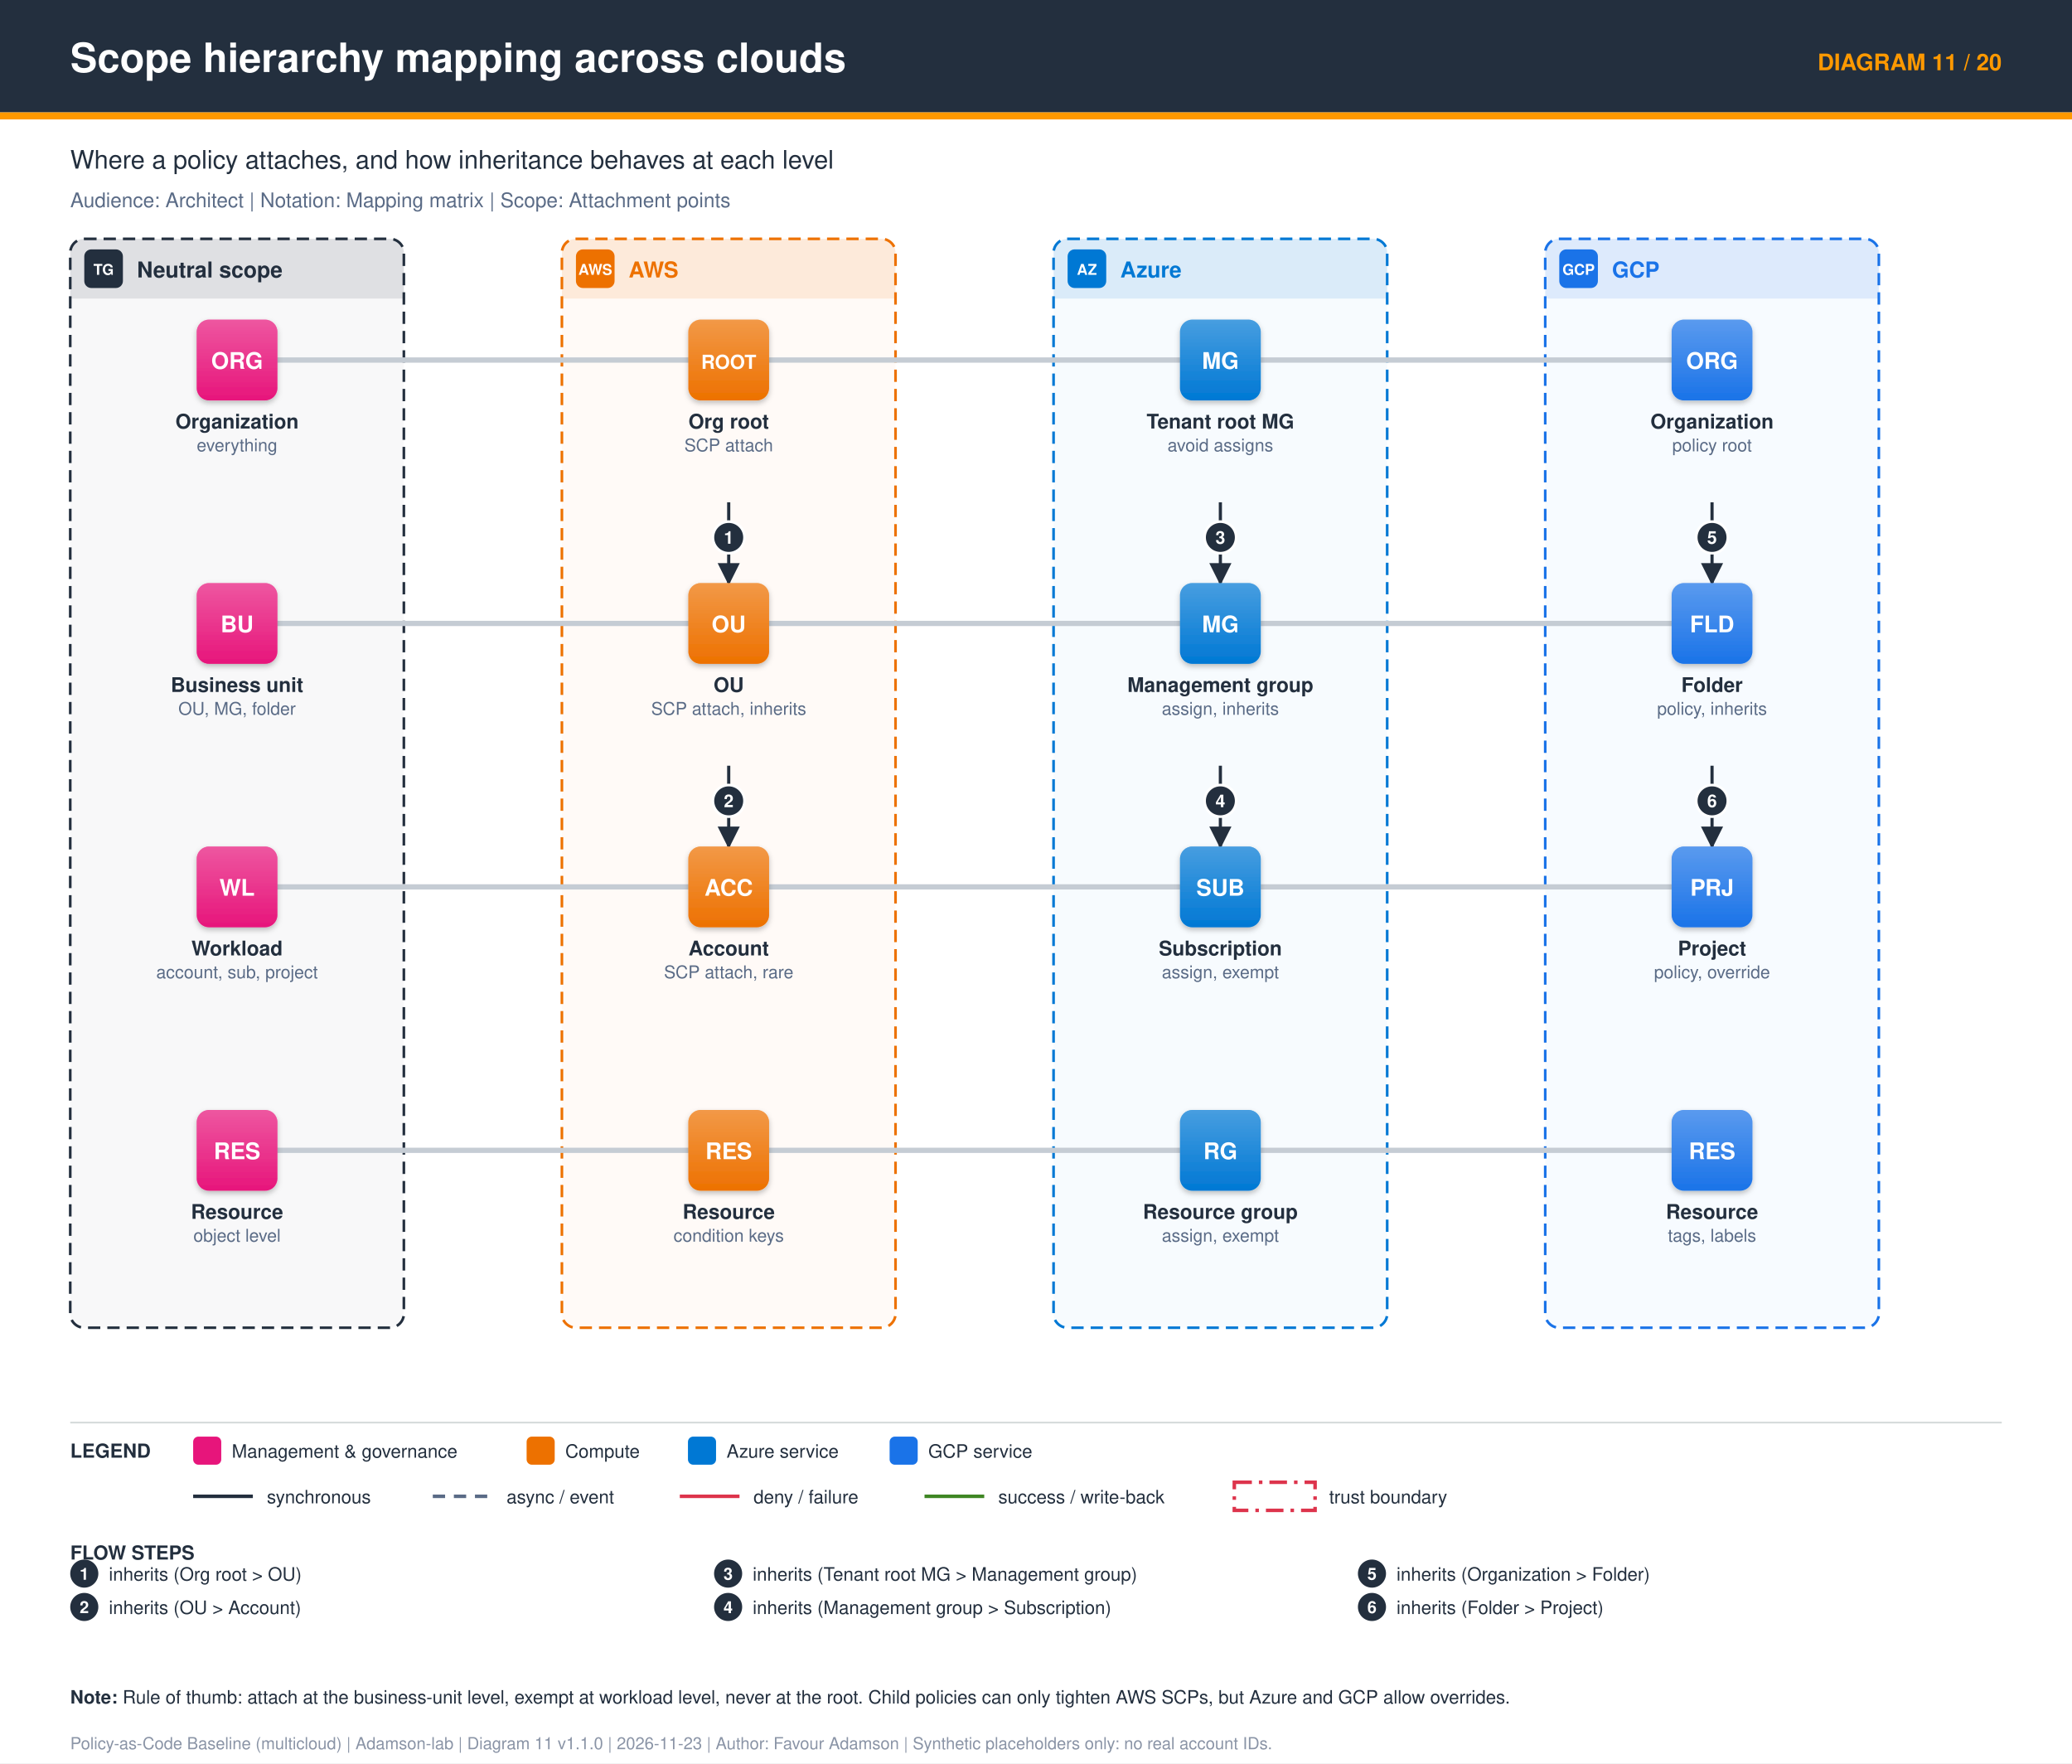
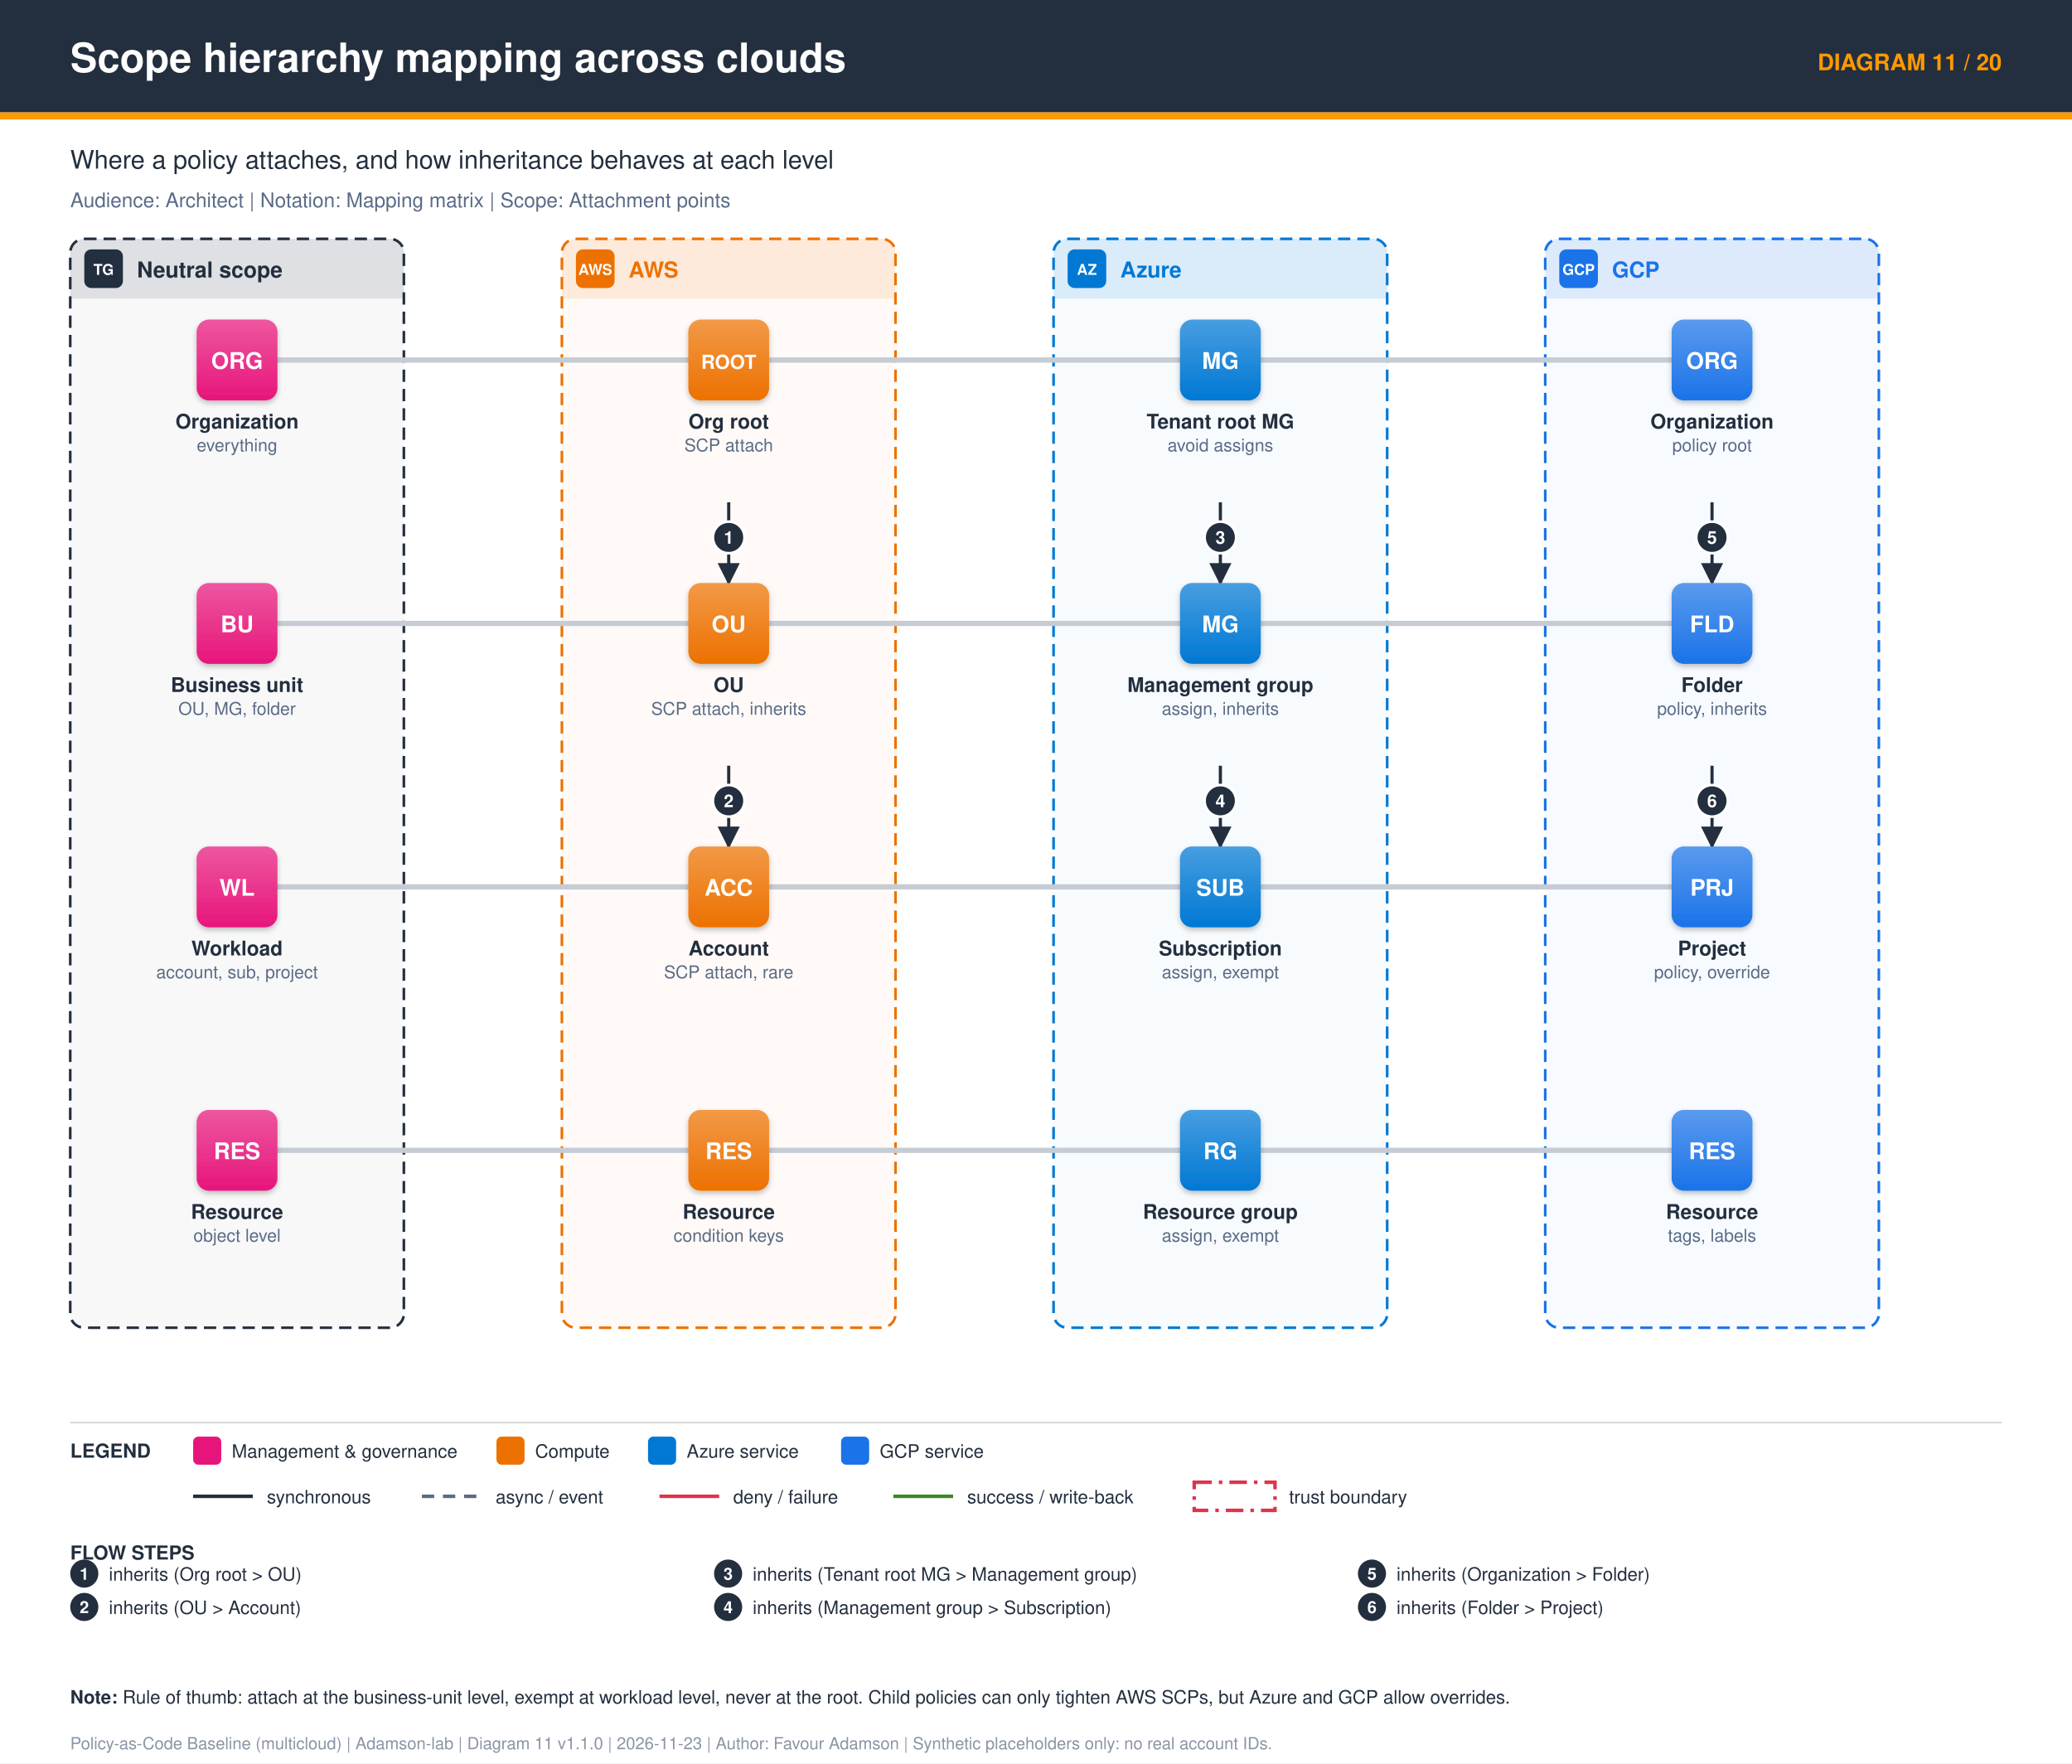
<svg xmlns="http://www.w3.org/2000/svg" viewBox="0 0 1180 1004" width="1180" height="1004" font-family="'Amazon Ember','Segoe UI',Helvetica,Arial,sans-serif">
  <defs>
    <linearGradient id="sheen" x1="0" y1="0" x2="0" y2="1">
      <stop offset="0" stop-color="#fff" stop-opacity=".28" />
      <stop offset="1" stop-color="#fff" stop-opacity="0" />
    </linearGradient>
    <filter id="sh" x="-10%" y="-10%" width="120%" height="130%">
      <feDropShadow dx="0" dy="1.5" stdDeviation="1.6" flood-opacity=".25" />
    </filter>
    <marker id="m0" viewBox="0 0 10 10" refX="9" refY="5" markerWidth="7" markerHeight="7" orient="auto">
      <path d="M0,0 L10,5 L0,10 z" fill="#232F3E" />
    </marker>
    <marker id="m1" viewBox="0 0 10 10" refX="9" refY="5" markerWidth="7" markerHeight="7" orient="auto">
      <path d="M0,0 L10,5 L0,10 z" fill="#5A6B86" />
    </marker>
    <marker id="m2" viewBox="0 0 10 10" refX="9" refY="5" markerWidth="7" markerHeight="7" orient="auto">
      <path d="M0,0 L10,5 L0,10 z" fill="#DD344C" />
    </marker>
    <marker id="m3" viewBox="0 0 10 10" refX="9" refY="5" markerWidth="7" markerHeight="7" orient="auto">
      <path d="M0,0 L10,5 L0,10 z" fill="#3F8624" />
    </marker>
  </defs>
  <rect width="1180" height="1004" fill="#fff" />
  <rect width="1180" height="64" fill="#232F3E" />
  <rect y="64" width="1180" height="4" fill="#FF9900" />
  <text x="40" y="41" fill="#fff" font-size="23" font-weight="700">Scope hierarchy mapping across clouds</text>
  <text x="1140" y="40" fill="#FF9900" font-size="13" font-weight="700" text-anchor="end">DIAGRAM 11 / 20</text>
  <text x="40" y="96" fill="#232F3E" font-size="14.5">Where a policy attaches, and how inheritance behaves at each level</text>
  <text x="40" y="118" fill="#5A6B86" font-size="11.5">Audience: Architect  |  Notation: Mapping matrix  |  Scope: Attachment points</text>
  <clipPath id="gc0">
    <rect x="40" y="136" width="190" height="620" rx="8" />
  </clipPath>
  <rect x="40" y="136" width="190" height="620" rx="8" fill="#232F3E" fill-opacity=".035" />
  <rect x="40" y="136" width="190" height="34" fill="#232F3E" fill-opacity=".12" clip-path="url(#gc0)" />
  <rect x="48" y="142" width="22" height="22" rx="4" fill="#232F3E" />
  <text x="59" y="156.5" fill="#fff" font-size="8.5" font-weight="700" text-anchor="middle">TG</text>
  <text x="78" y="158" fill="#232F3E" font-size="12.5" font-weight="700">Neutral scope</text>
  <rect x="40" y="136" width="190" height="620" rx="8" fill="none" stroke="#232F3E" stroke-width="1.5" stroke-dasharray="7 4" />
  <clipPath id="gc1">
    <rect x="320" y="136" width="190" height="620" rx="8" />
  </clipPath>
  <rect x="320" y="136" width="190" height="620" rx="8" fill="#ED7100" fill-opacity=".035" />
  <rect x="320" y="136" width="190" height="34" fill="#ED7100" fill-opacity=".12" clip-path="url(#gc1)" />
  <rect x="328" y="142" width="22" height="22" rx="4" fill="#ED7100" />
  <text x="339" y="156.5" fill="#fff" font-size="8.5" font-weight="700" text-anchor="middle">AWS</text>
  <text x="358" y="158" fill="#ED7100" font-size="12.5" font-weight="700">AWS</text>
  <rect x="320" y="136" width="190" height="620" rx="8" fill="none" stroke="#ED7100" stroke-width="1.5" stroke-dasharray="7 4" />
  <clipPath id="gc2">
    <rect x="600" y="136" width="190" height="620" rx="8" />
  </clipPath>
  <rect x="600" y="136" width="190" height="620" rx="8" fill="#0078D4" fill-opacity=".035" />
  <rect x="600" y="136" width="190" height="34" fill="#0078D4" fill-opacity=".12" clip-path="url(#gc2)" />
  <rect x="608" y="142" width="22" height="22" rx="4" fill="#0078D4" />
  <text x="619" y="156.5" fill="#fff" font-size="8.5" font-weight="700" text-anchor="middle">AZ</text>
  <text x="638" y="158" fill="#0078D4" font-size="12.5" font-weight="700">Azure</text>
  <rect x="600" y="136" width="190" height="620" rx="8" fill="none" stroke="#0078D4" stroke-width="1.5" stroke-dasharray="7 4" />
  <clipPath id="gc3">
    <rect x="880" y="136" width="190" height="620" rx="8" />
  </clipPath>
  <rect x="880" y="136" width="190" height="620" rx="8" fill="#1A73E8" fill-opacity=".035" />
  <rect x="880" y="136" width="190" height="34" fill="#1A73E8" fill-opacity=".12" clip-path="url(#gc3)" />
  <rect x="888" y="142" width="22" height="22" rx="4" fill="#1A73E8" />
  <text x="899" y="156.5" fill="#fff" font-size="8.5" font-weight="700" text-anchor="middle">GCP</text>
  <text x="918" y="158" fill="#1A73E8" font-size="12.5" font-weight="700">GCP</text>
  <rect x="880" y="136" width="190" height="620" rx="8" fill="none" stroke="#1A73E8" stroke-width="1.5" stroke-dasharray="7 4" />
  <line x1="135" y1="205" x2="975" y2="205" stroke="#C5CCD4" stroke-width="3" stroke-linecap="round" />
  <line x1="135" y1="355" x2="975" y2="355" stroke="#C5CCD4" stroke-width="3" stroke-linecap="round" />
  <line x1="135" y1="505" x2="975" y2="505" stroke="#C5CCD4" stroke-width="3" stroke-linecap="round" />
  <line x1="135" y1="655" x2="975" y2="655" stroke="#C5CCD4" stroke-width="3" stroke-linecap="round" />
  <path d="M415.0,286.0 L415.0,332.0" fill="none" stroke="#232F3E" stroke-width="1.8" marker-end="url(#m0)" />
  <path d="M415.0,436.0 L415.0,482.0" fill="none" stroke="#232F3E" stroke-width="1.8" marker-end="url(#m0)" />
  <path d="M695.0,286.0 L695.0,332.0" fill="none" stroke="#232F3E" stroke-width="1.8" marker-end="url(#m0)" />
  <path d="M695.0,436.0 L695.0,482.0" fill="none" stroke="#232F3E" stroke-width="1.8" marker-end="url(#m0)" />
  <path d="M975.0,286.0 L975.0,332.0" fill="none" stroke="#232F3E" stroke-width="1.8" marker-end="url(#m0)" />
  <path d="M975.0,436.0 L975.0,482.0" fill="none" stroke="#232F3E" stroke-width="1.8" marker-end="url(#m0)" />
  <g filter="url(#sh)">
    <rect x="112.0" y="182" width="46" height="46" rx="7" fill="#E7157B" />
    <rect x="112.0" y="182" width="46" height="46" rx="7" fill="url(#sheen)" />
  </g>
  <text x="135.0" y="210.0" fill="#fff" font-size="13" font-weight="700" text-anchor="middle">ORG</text>
  <text x="135.0" y="244" fill="#232F3E" font-size="11.5" font-weight="600" text-anchor="middle">Organization</text>
  <text x="135.0" y="257" fill="#5A6B86" font-size="10" font-weight="400" text-anchor="middle">everything</text>
  <g filter="url(#sh)">
    <rect x="112.0" y="332" width="46" height="46" rx="7" fill="#E7157B" />
    <rect x="112.0" y="332" width="46" height="46" rx="7" fill="url(#sheen)" />
  </g>
  <text x="135.0" y="360.0" fill="#fff" font-size="13" font-weight="700" text-anchor="middle">BU</text>
  <text x="135.0" y="394" fill="#232F3E" font-size="11.5" font-weight="600" text-anchor="middle">Business unit</text>
  <text x="135.0" y="407" fill="#5A6B86" font-size="10" font-weight="400" text-anchor="middle">OU, MG, folder</text>
  <g filter="url(#sh)">
    <rect x="112.0" y="482" width="46" height="46" rx="7" fill="#E7157B" />
    <rect x="112.0" y="482" width="46" height="46" rx="7" fill="url(#sheen)" />
  </g>
  <text x="135.0" y="510.0" fill="#fff" font-size="13" font-weight="700" text-anchor="middle">WL</text>
  <text x="135.0" y="544" fill="#232F3E" font-size="11.5" font-weight="600" text-anchor="middle">Workload</text>
  <text x="135.0" y="557" fill="#5A6B86" font-size="10" font-weight="400" text-anchor="middle">account, sub, project</text>
  <g filter="url(#sh)">
    <rect x="112.0" y="632" width="46" height="46" rx="7" fill="#E7157B" />
    <rect x="112.0" y="632" width="46" height="46" rx="7" fill="url(#sheen)" />
  </g>
  <text x="135.0" y="660.0" fill="#fff" font-size="13" font-weight="700" text-anchor="middle">RES</text>
  <text x="135.0" y="694" fill="#232F3E" font-size="11.5" font-weight="600" text-anchor="middle">Resource</text>
  <text x="135.0" y="707" fill="#5A6B86" font-size="10" font-weight="400" text-anchor="middle">object level</text>
  <g filter="url(#sh)">
    <rect x="392.0" y="182" width="46" height="46" rx="7" fill="#ED7100" />
    <rect x="392.0" y="182" width="46" height="46" rx="7" fill="url(#sheen)" />
  </g>
  <text x="415.0" y="210.0" fill="#fff" font-size="11" font-weight="700" text-anchor="middle">ROOT</text>
  <text x="415.0" y="244" fill="#232F3E" font-size="11.5" font-weight="600" text-anchor="middle">Org root</text>
  <text x="415.0" y="257" fill="#5A6B86" font-size="10" font-weight="400" text-anchor="middle">SCP attach</text>
  <g filter="url(#sh)">
    <rect x="392.0" y="332" width="46" height="46" rx="7" fill="#ED7100" />
    <rect x="392.0" y="332" width="46" height="46" rx="7" fill="url(#sheen)" />
  </g>
  <text x="415.0" y="360.0" fill="#fff" font-size="13" font-weight="700" text-anchor="middle">OU</text>
  <text x="415.0" y="394" fill="#232F3E" font-size="11.5" font-weight="600" text-anchor="middle">OU</text>
  <text x="415.0" y="407" fill="#5A6B86" font-size="10" font-weight="400" text-anchor="middle">SCP attach, inherits</text>
  <g filter="url(#sh)">
    <rect x="392.0" y="482" width="46" height="46" rx="7" fill="#ED7100" />
    <rect x="392.0" y="482" width="46" height="46" rx="7" fill="url(#sheen)" />
  </g>
  <text x="415.0" y="510.0" fill="#fff" font-size="13" font-weight="700" text-anchor="middle">ACC</text>
  <text x="415.0" y="544" fill="#232F3E" font-size="11.5" font-weight="600" text-anchor="middle">Account</text>
  <text x="415.0" y="557" fill="#5A6B86" font-size="10" font-weight="400" text-anchor="middle">SCP attach, rare</text>
  <g filter="url(#sh)">
    <rect x="392.0" y="632" width="46" height="46" rx="7" fill="#ED7100" />
    <rect x="392.0" y="632" width="46" height="46" rx="7" fill="url(#sheen)" />
  </g>
  <text x="415.0" y="660.0" fill="#fff" font-size="13" font-weight="700" text-anchor="middle">RES</text>
  <text x="415.0" y="694" fill="#232F3E" font-size="11.5" font-weight="600" text-anchor="middle">Resource</text>
  <text x="415.0" y="707" fill="#5A6B86" font-size="10" font-weight="400" text-anchor="middle">condition keys</text>
  <g filter="url(#sh)">
    <rect x="672.0" y="182" width="46" height="46" rx="7" fill="#0078D4" />
    <rect x="672.0" y="182" width="46" height="46" rx="7" fill="url(#sheen)" />
  </g>
  <text x="695.0" y="210.0" fill="#fff" font-size="13" font-weight="700" text-anchor="middle">MG</text>
  <text x="695.0" y="244" fill="#232F3E" font-size="11.5" font-weight="600" text-anchor="middle">Tenant root MG</text>
  <text x="695.0" y="257" fill="#5A6B86" font-size="10" font-weight="400" text-anchor="middle">avoid assigns</text>
  <g filter="url(#sh)">
    <rect x="672.0" y="332" width="46" height="46" rx="7" fill="#0078D4" />
    <rect x="672.0" y="332" width="46" height="46" rx="7" fill="url(#sheen)" />
  </g>
  <text x="695.0" y="360.0" fill="#fff" font-size="13" font-weight="700" text-anchor="middle">MG</text>
  <text x="695.0" y="394" fill="#232F3E" font-size="11.5" font-weight="600" text-anchor="middle">Management group</text>
  <text x="695.0" y="407" fill="#5A6B86" font-size="10" font-weight="400" text-anchor="middle">assign, inherits</text>
  <g filter="url(#sh)">
    <rect x="672.0" y="482" width="46" height="46" rx="7" fill="#0078D4" />
    <rect x="672.0" y="482" width="46" height="46" rx="7" fill="url(#sheen)" />
  </g>
  <text x="695.0" y="510.0" fill="#fff" font-size="13" font-weight="700" text-anchor="middle">SUB</text>
  <text x="695.0" y="544" fill="#232F3E" font-size="11.5" font-weight="600" text-anchor="middle">Subscription</text>
  <text x="695.0" y="557" fill="#5A6B86" font-size="10" font-weight="400" text-anchor="middle">assign, exempt</text>
  <g filter="url(#sh)">
    <rect x="672.0" y="632" width="46" height="46" rx="7" fill="#0078D4" />
    <rect x="672.0" y="632" width="46" height="46" rx="7" fill="url(#sheen)" />
  </g>
  <text x="695.0" y="660.0" fill="#fff" font-size="13" font-weight="700" text-anchor="middle">RG</text>
  <text x="695.0" y="694" fill="#232F3E" font-size="11.5" font-weight="600" text-anchor="middle">Resource group</text>
  <text x="695.0" y="707" fill="#5A6B86" font-size="10" font-weight="400" text-anchor="middle">assign, exempt</text>
  <g filter="url(#sh)">
    <rect x="952.0" y="182" width="46" height="46" rx="7" fill="#1A73E8" />
    <rect x="952.0" y="182" width="46" height="46" rx="7" fill="url(#sheen)" />
  </g>
  <text x="975.0" y="210.0" fill="#fff" font-size="13" font-weight="700" text-anchor="middle">ORG</text>
  <text x="975.0" y="244" fill="#232F3E" font-size="11.5" font-weight="600" text-anchor="middle">Organization</text>
  <text x="975.0" y="257" fill="#5A6B86" font-size="10" font-weight="400" text-anchor="middle">policy root</text>
  <g filter="url(#sh)">
    <rect x="952.0" y="332" width="46" height="46" rx="7" fill="#1A73E8" />
    <rect x="952.0" y="332" width="46" height="46" rx="7" fill="url(#sheen)" />
  </g>
  <text x="975.0" y="360.0" fill="#fff" font-size="13" font-weight="700" text-anchor="middle">FLD</text>
  <text x="975.0" y="394" fill="#232F3E" font-size="11.5" font-weight="600" text-anchor="middle">Folder</text>
  <text x="975.0" y="407" fill="#5A6B86" font-size="10" font-weight="400" text-anchor="middle">policy, inherits</text>
  <g filter="url(#sh)">
    <rect x="952.0" y="482" width="46" height="46" rx="7" fill="#1A73E8" />
    <rect x="952.0" y="482" width="46" height="46" rx="7" fill="url(#sheen)" />
  </g>
  <text x="975.0" y="510.0" fill="#fff" font-size="13" font-weight="700" text-anchor="middle">PRJ</text>
  <text x="975.0" y="544" fill="#232F3E" font-size="11.5" font-weight="600" text-anchor="middle">Project</text>
  <text x="975.0" y="557" fill="#5A6B86" font-size="10" font-weight="400" text-anchor="middle">policy, override</text>
  <g filter="url(#sh)">
    <rect x="952.0" y="632" width="46" height="46" rx="7" fill="#1A73E8" />
    <rect x="952.0" y="632" width="46" height="46" rx="7" fill="url(#sheen)" />
  </g>
  <text x="975.0" y="660.0" fill="#fff" font-size="13" font-weight="700" text-anchor="middle">RES</text>
  <text x="975.0" y="694" fill="#232F3E" font-size="11.5" font-weight="600" text-anchor="middle">Resource</text>
  <text x="975.0" y="707" fill="#5A6B86" font-size="10" font-weight="400" text-anchor="middle">tags, labels</text>
  <circle cx="415.0" cy="306.0" r="9" fill="#232F3E" stroke="#fff" stroke-width="1.5" />
  <text x="415.0" y="309.6" fill="#fff" font-size="10" font-weight="700" text-anchor="middle">1</text>
  <circle cx="415.0" cy="456.0" r="9" fill="#232F3E" stroke="#fff" stroke-width="1.5" />
  <text x="415.0" y="459.6" fill="#fff" font-size="10" font-weight="700" text-anchor="middle">2</text>
  <circle cx="695.0" cy="306.0" r="9" fill="#232F3E" stroke="#fff" stroke-width="1.5" />
  <text x="695.0" y="309.6" fill="#fff" font-size="10" font-weight="700" text-anchor="middle">3</text>
  <circle cx="695.0" cy="456.0" r="9" fill="#232F3E" stroke="#fff" stroke-width="1.5" />
  <text x="695.0" y="459.6" fill="#fff" font-size="10" font-weight="700" text-anchor="middle">4</text>
  <circle cx="975.0" cy="306.0" r="9" fill="#232F3E" stroke="#fff" stroke-width="1.5" />
  <text x="975.0" y="309.6" fill="#fff" font-size="10" font-weight="700" text-anchor="middle">5</text>
  <circle cx="975.0" cy="456.0" r="9" fill="#232F3E" stroke="#fff" stroke-width="1.5" />
  <text x="975.0" y="459.6" fill="#fff" font-size="10" font-weight="700" text-anchor="middle">6</text>
  <line x1="40" y1="810" x2="1140" y2="810" stroke="#D5DBDB" />
  <text x="40" y="830" fill="#232F3E" font-size="11" font-weight="700">LEGEND</text>
  <rect x="110" y="818" width="16" height="16" rx="3" fill="#E7157B" />
  <text x="132" y="830" font-size="10.5" fill="#232F3E">Management &amp; governance</text>
-   <rect x="299.907" y="818" width="16" height="16" rx="3" fill="#ED7100" />
-   <text x="321.907" y="830" font-size="10.5" fill="#232F3E">Compute</text>
-   <rect x="391.789" y="818" width="16" height="16" rx="3" fill="#0078D4" />
-   <text x="413.789" y="830" font-size="10.5" fill="#232F3E">Azure service</text>
-   <rect x="506.633" y="818" width="16" height="16" rx="3" fill="#1A73E8" />
-   <text x="528.633" y="830" font-size="10.5" fill="#232F3E">GCP service</text>
+   <rect x="282.73" y="818" width="16" height="16" rx="3" fill="#ED7100" />
+   <text x="304.73" y="830" font-size="10.5" fill="#232F3E">Compute</text>
+   <rect x="369.045" y="818" width="16" height="16" rx="3" fill="#0078D4" />
+   <text x="391.045" y="830" font-size="10.5" fill="#232F3E">Azure service</text>
+   <rect x="478.985" y="818" width="16" height="16" rx="3" fill="#1A73E8" />
+   <text x="500.985" y="830" font-size="10.5" fill="#232F3E">GCP service</text>
  <line x1="110" y1="852" x2="144" y2="852" stroke="#232F3E" stroke-width="2" />
  <text x="152" y="856" font-size="10.5" fill="#232F3E">synchronous</text>
-   <line x1="246.48" y1="852" x2="280.48" y2="852" stroke="#5A6B86" stroke-width="2" stroke-dasharray="7 5" />
-   <text x="288.48" y="856" font-size="10.5" fill="#232F3E">async / event</text>
-   <line x1="387.145" y1="852" x2="421.145" y2="852" stroke="#DD344C" stroke-width="2" />
-   <text x="429.145" y="856" font-size="10.5" fill="#232F3E">deny / failure</text>
-   <line x1="526.517" y1="852" x2="560.517" y2="852" stroke="#3F8624" stroke-width="2" />
-   <text x="568.517" y="856" font-size="10.5" fill="#232F3E">success / write-back</text>
-   <rect x="702.939" y="844" width="46" height="16" fill="none" stroke="#DD344C" stroke-width="2" stroke-dasharray="10 4 2 4" />
-   <text x="756.939" y="856" font-size="10.5" fill="#232F3E">trust boundary</text>
+   <line x1="240.27" y1="852" x2="274.27" y2="852" stroke="#5A6B86" stroke-width="2" stroke-dasharray="7 5" />
+   <text x="282.27" y="856" font-size="10.5" fill="#232F3E">async / event</text>
+   <line x1="375.58" y1="852" x2="409.58" y2="852" stroke="#DD344C" stroke-width="2" />
+   <text x="417.58" y="856" font-size="10.5" fill="#232F3E">deny / failure</text>
+   <line x1="508.79" y1="852" x2="542.79" y2="852" stroke="#3F8624" stroke-width="2" />
+   <text x="550.79" y="856" font-size="10.5" fill="#232F3E">success / write-back</text>
+   <rect x="680.115" y="844" width="46" height="16" fill="none" stroke="#DD344C" stroke-width="2" stroke-dasharray="10 4 2 4" />
+   <text x="734.115" y="856" font-size="10.5" fill="#232F3E">trust boundary</text>
  <text x="40" y="888" font-size="11" font-weight="700" fill="#232F3E">FLOW STEPS</text>
  <circle cx="48.0" cy="896" r="8" fill="#232F3E" />
  <text x="48.0" y="899.5" fill="#fff" font-size="9.5" font-weight="700" text-anchor="middle">1</text>
  <text x="62.0" y="900" font-size="10.5" fill="#232F3E">inherits  (Org root &gt; OU)</text>
  <circle cx="48.0" cy="915" r="8" fill="#232F3E" />
  <text x="48.0" y="918.5" fill="#fff" font-size="9.5" font-weight="700" text-anchor="middle">2</text>
  <text x="62.0" y="919" font-size="10.5" fill="#232F3E">inherits  (OU &gt; Account)</text>
  <circle cx="414.667" cy="896" r="8" fill="#232F3E" />
  <text x="414.667" y="899.5" fill="#fff" font-size="9.5" font-weight="700" text-anchor="middle">3</text>
  <text x="428.667" y="900" font-size="10.5" fill="#232F3E">inherits  (Tenant root MG &gt; Management group)</text>
  <circle cx="414.667" cy="915" r="8" fill="#232F3E" />
  <text x="414.667" y="918.5" fill="#fff" font-size="9.5" font-weight="700" text-anchor="middle">4</text>
  <text x="428.667" y="919" font-size="10.5" fill="#232F3E">inherits  (Management group &gt; Subscription)</text>
  <circle cx="781.333" cy="896" r="8" fill="#232F3E" />
  <text x="781.333" y="899.5" fill="#fff" font-size="9.5" font-weight="700" text-anchor="middle">5</text>
  <text x="795.333" y="900" font-size="10.5" fill="#232F3E">inherits  (Organization &gt; Folder)</text>
  <circle cx="781.333" cy="915" r="8" fill="#232F3E" />
  <text x="781.333" y="918.5" fill="#fff" font-size="9.5" font-weight="700" text-anchor="middle">6</text>
  <text x="795.333" y="919" font-size="10.5" fill="#232F3E">inherits  (Folder &gt; Project)</text>
  <text x="40" y="970" font-size="10.5" fill="#232F3E">
    <tspan font-weight="700">Note:</tspan> Rule of thumb: attach at the business-unit level, exempt at workload level, never at the root. Child policies can only tighten AWS SCPs, but Azure and GCP allow overrides.</text>
  <text x="40" y="996" font-size="9.5" fill="#8A94A6">Policy-as-Code Baseline (multicloud) | Adamson-lab | Diagram 11 v1.1.0 | 2026-11-23 | Author: Favour Adamson | Synthetic placeholders only: no real account IDs.</text>
</svg>
